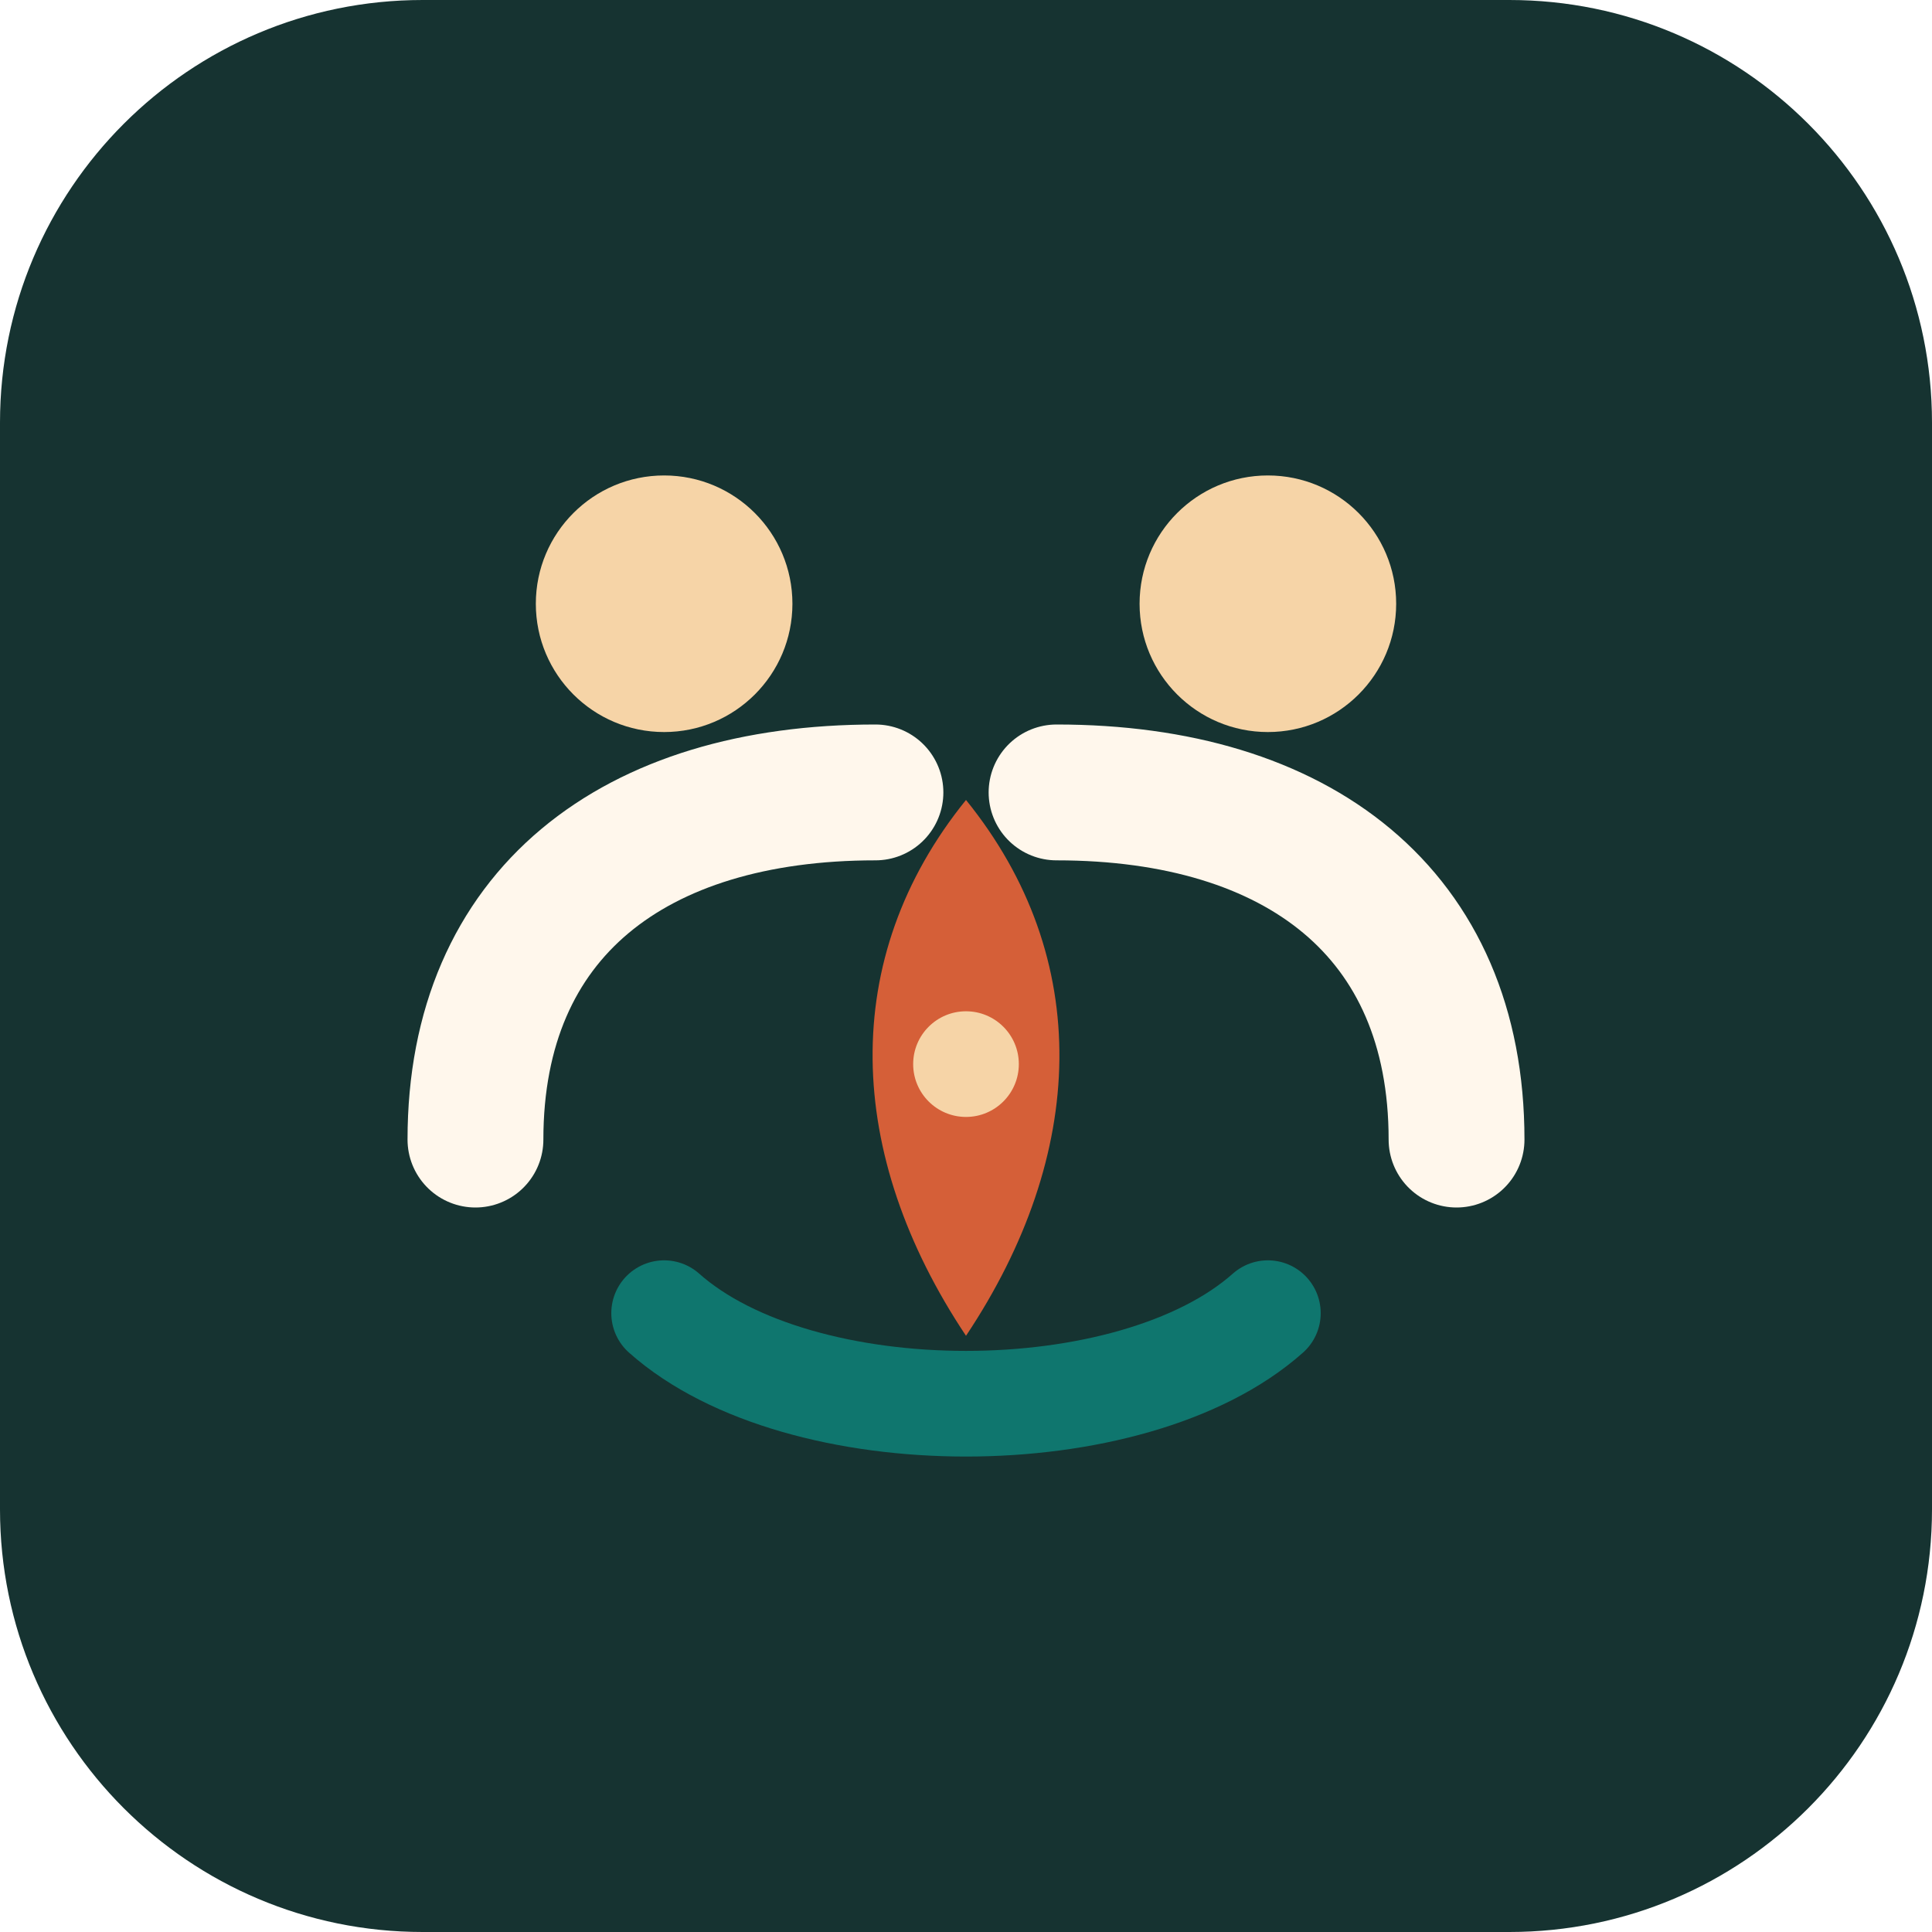
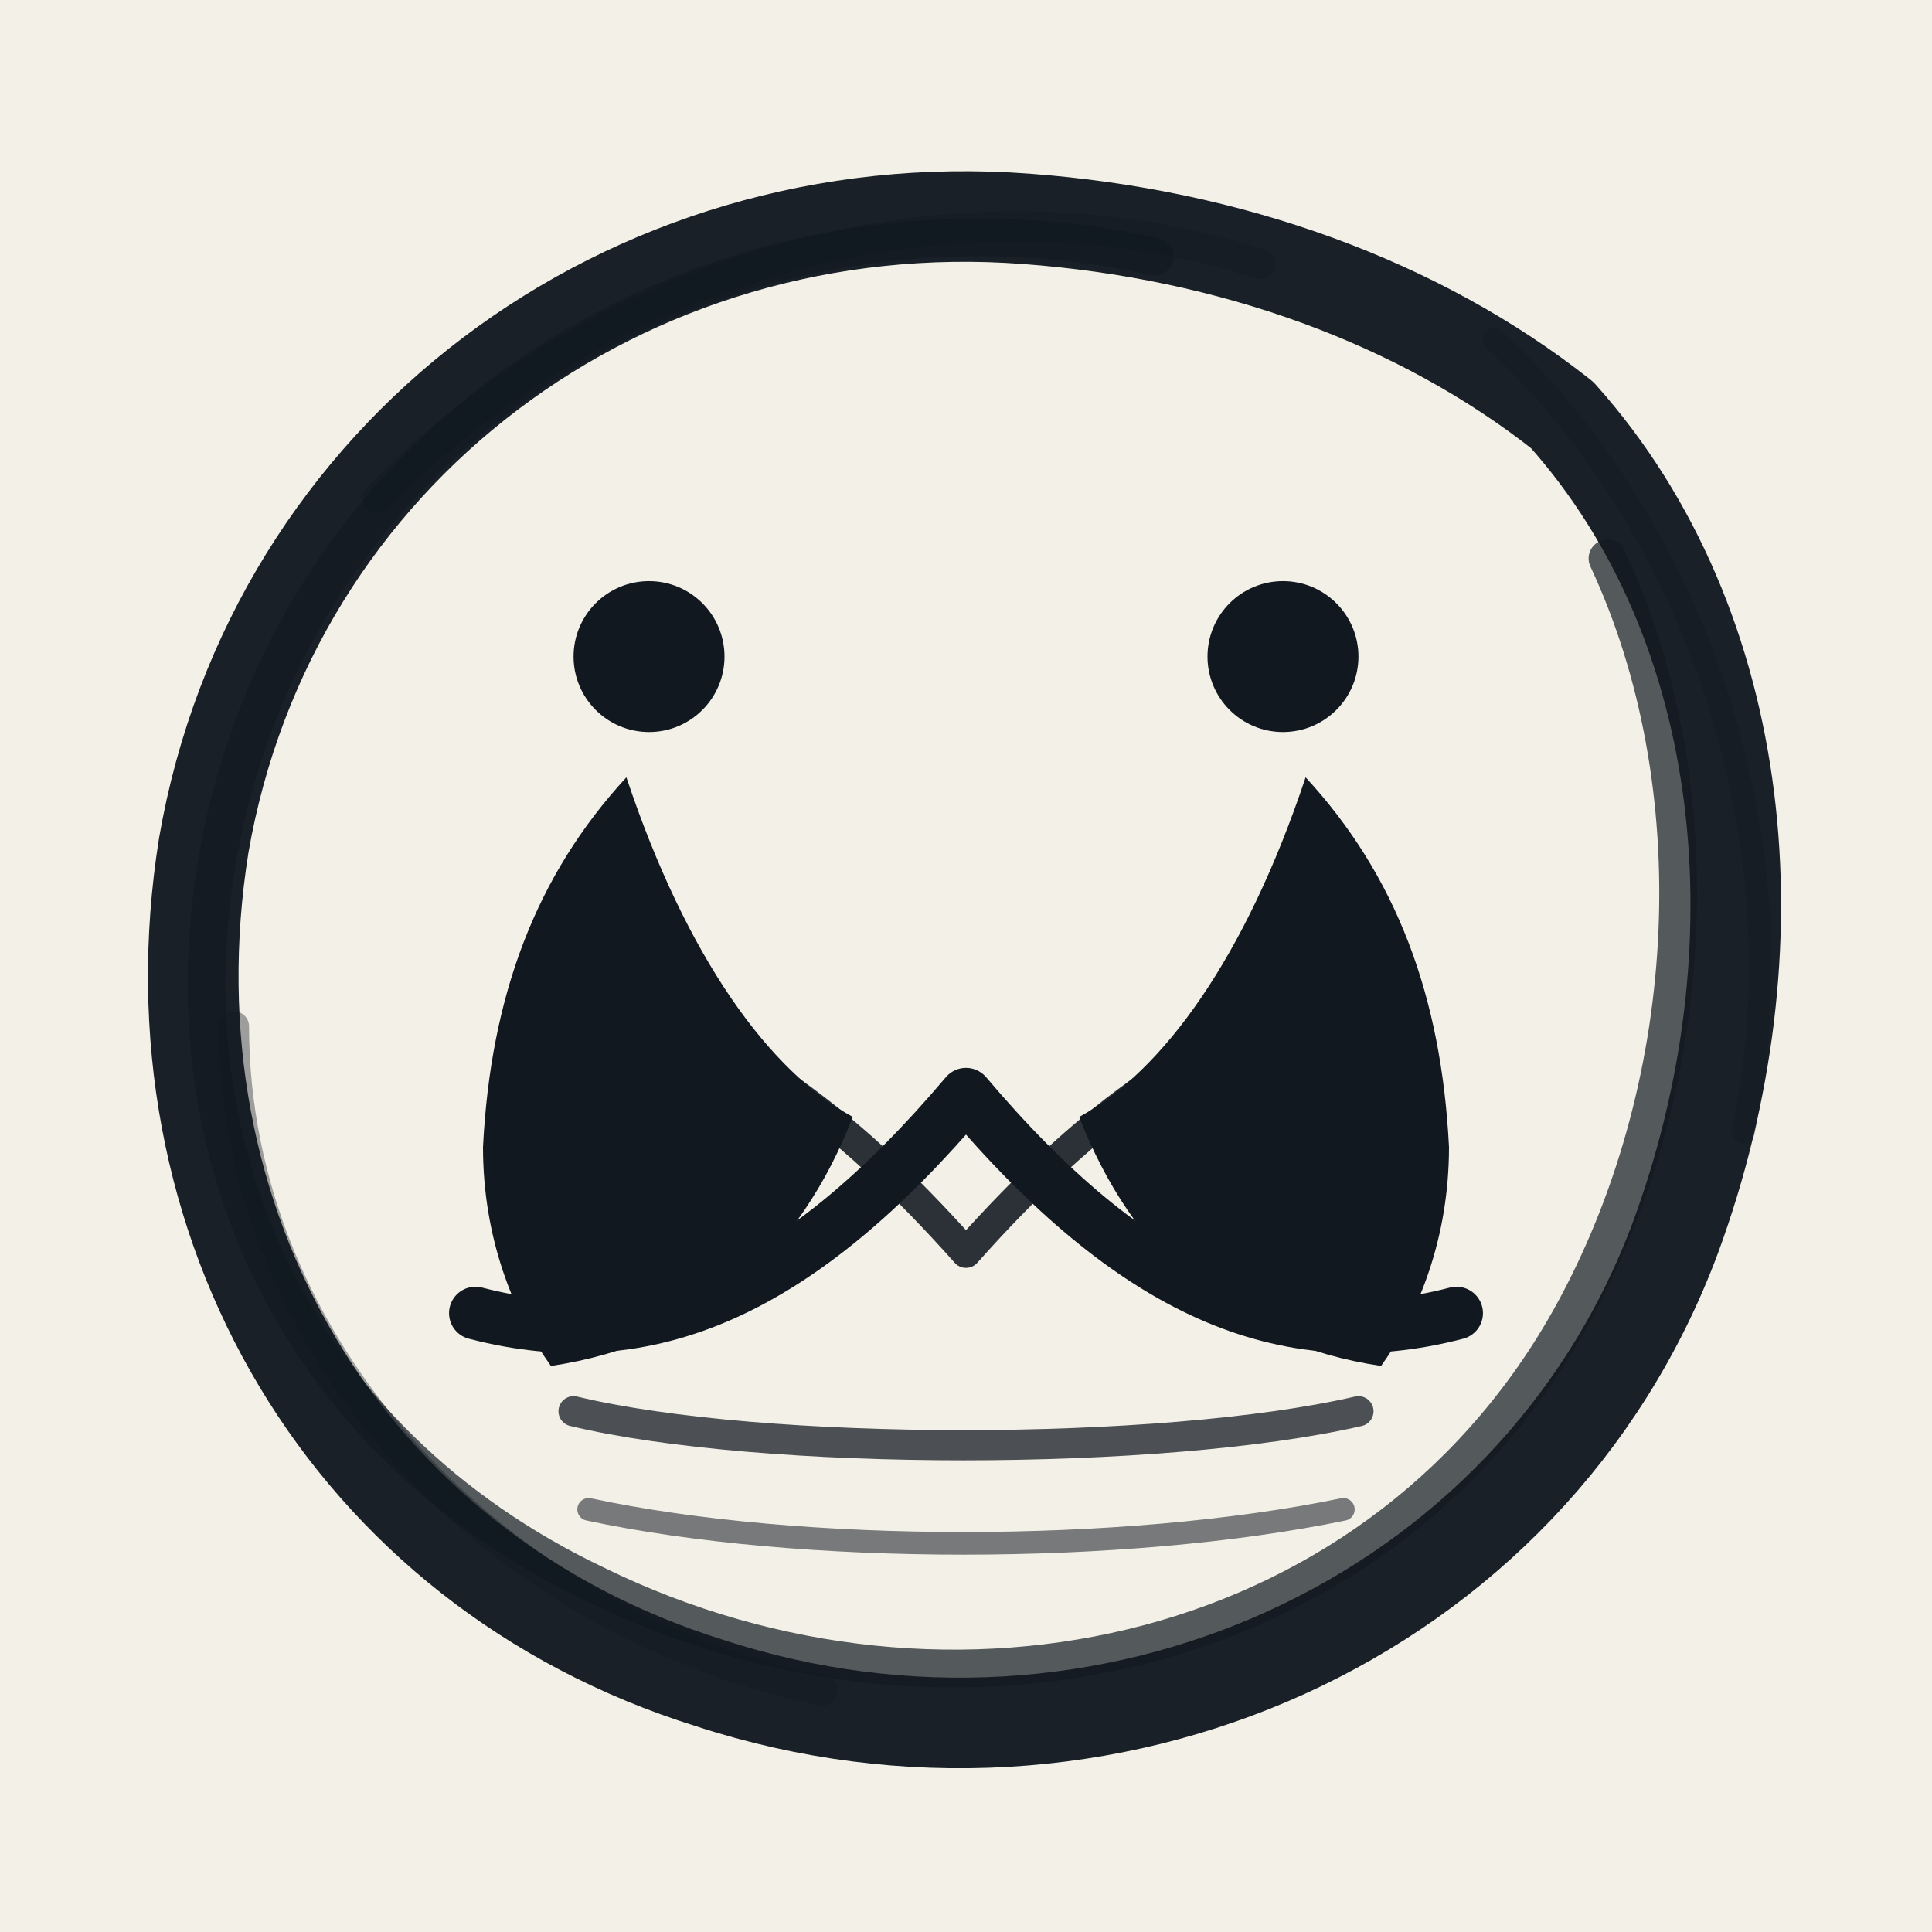
<svg xmlns="http://www.w3.org/2000/svg" width="256" height="256" viewBox="0 0 256 256" fill="none" role="img" aria-labelledby="title desc">
-   <rect width="256" height="256" rx="56" fill="#163331" />
-   <circle cx="88" cy="80" r="17" fill="#F6D4A7" />
-   <circle cx="168" cy="80" r="17" fill="#F6D4A7" />
-   <path d="M63 151C63 121 84 105 116 105" stroke="#FFF7EC" stroke-width="18" stroke-linecap="round" />
-   <path d="M193 151C193 121 172 105 140 105" stroke="#FFF7EC" stroke-width="18" stroke-linecap="round" />
-   <path d="M88 174C106 190 150 190 168 174" stroke="#0F766E" stroke-width="14" stroke-linecap="round" />
-   <path d="M128 106C111 127 112 153 128 177C144 153 145 127 128 106Z" fill="#D55F38" />
-   <circle cx="128" cy="141" r="7" fill="#F6D4A7" />
+   <rect width="256" height="256" fill="#f3f0e7" />
+   <g stroke="#111820" stroke-linecap="round" stroke-linejoin="round">
+     <path d="M207 55C232 83 236 126 222 164C203 215 146 240 94 223C46 208 19 162 27 112C36 60 83 25 136 29C163 31 188 40 207 55Z" stroke-width="12" opacity=".96" />
+     <path d="M213 74C227 104 225 143 209 173C184 220 126 233 79 210C39 191 20 151 30 108C43 53 99 22 153 34" stroke-width="5" opacity=".7" />
+     <path d="M198 45C225 70 239 112 231 150" stroke-width="3" opacity=".45" />
+     <path d="M50 66C80 35 127 22 167 35" stroke-width="4" opacity=".38" />
+     <path d="M31 136C31 178 65 215 109 224" stroke-width="4" opacity=".38" />
+   </g>
+   <g fill="#111820">
+     <circle cx="86" cy="87" r="10" />
+     <circle cx="170" cy="87" r="10" />
+     <path d="M83 103C71 116 65 132 64 152C64 164 68 174 73 181C93 178 106 166 113 148C102 142 91 127 83 103Z" />
+     <path d="M173 103C185 116 191 132 192 152C192 164 188 174 183 181C163 178 150 166 143 148C154 142 165 127 173 103Z" />
+   </g>
+   <g stroke="#111820" stroke-linecap="round" stroke-linejoin="round">
+     <path d="M63 174C86 180 106 171 128 145C150 171 170 180 193 174" stroke-width="7" />
+     <path d="M77 132C96 136 112 148 128 166C144 148 160 136 179 132" stroke-width="4" opacity=".88" />
+     <path d="M76 187C101 193 154 193 180 187" stroke-width="4" opacity=".74" />
+     <path d="M78 200C106 206 149 206 178 200" stroke-width="3" opacity=".55" />
+   </g>
</svg>
